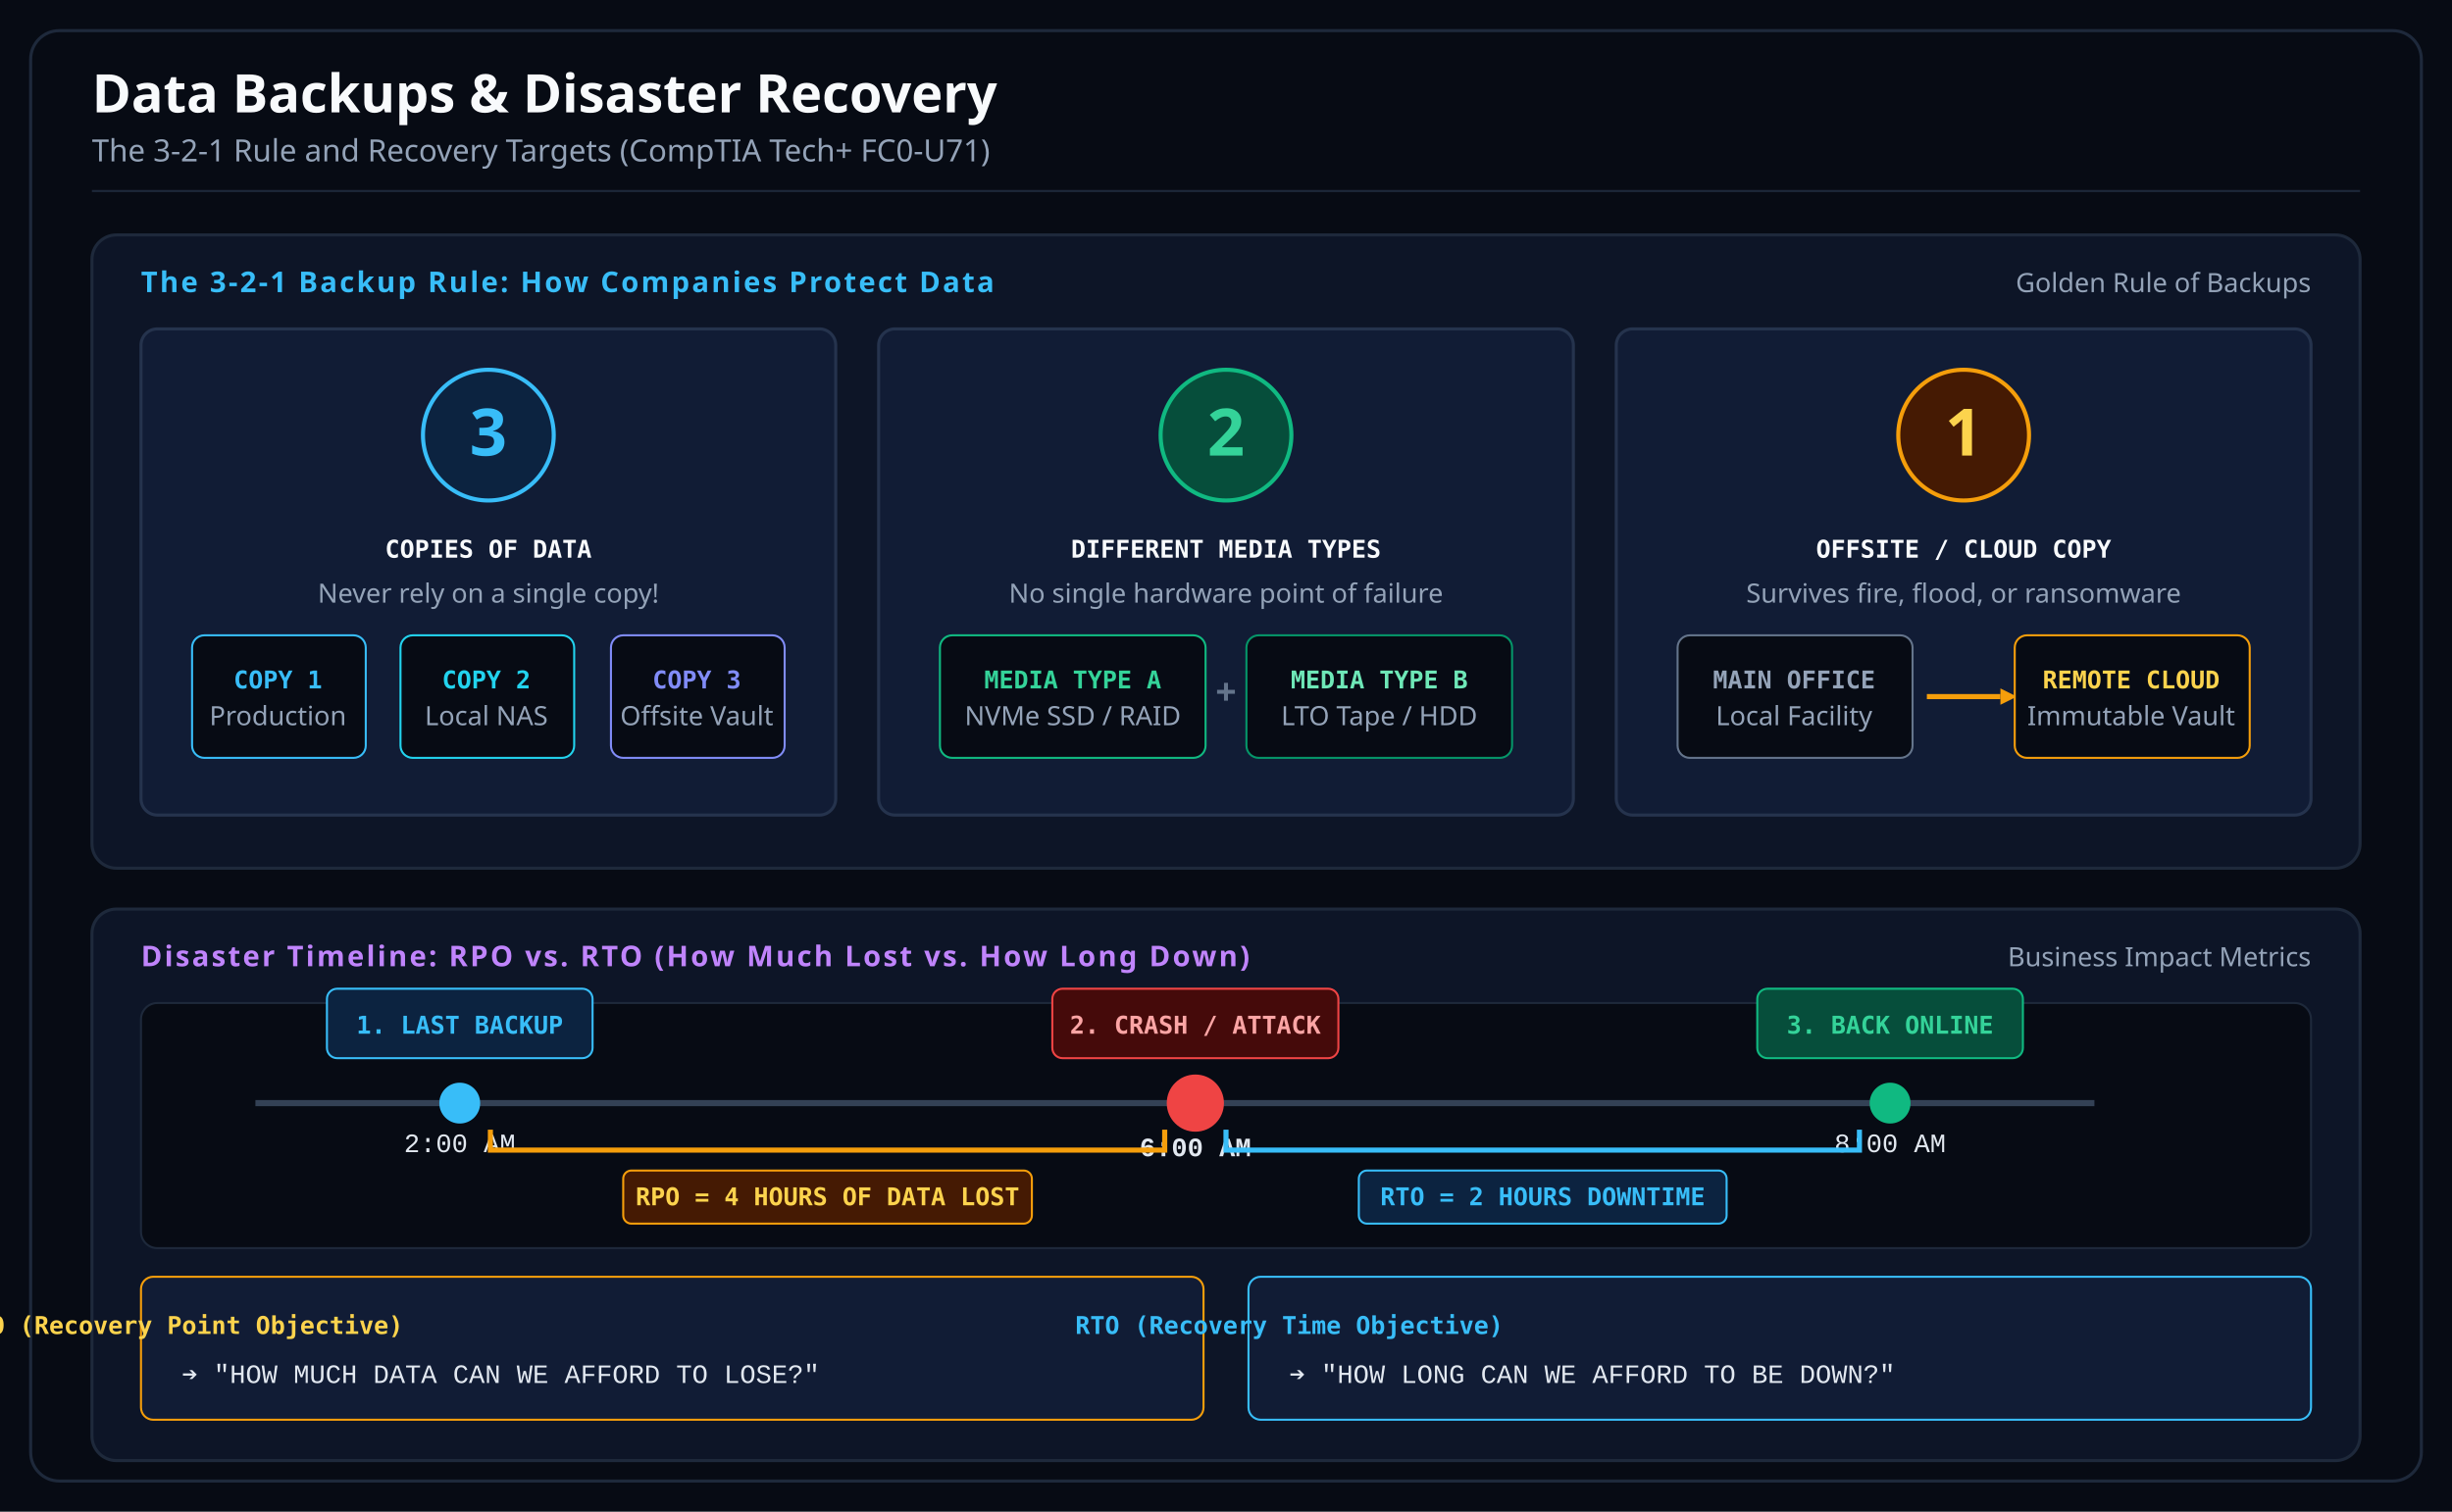
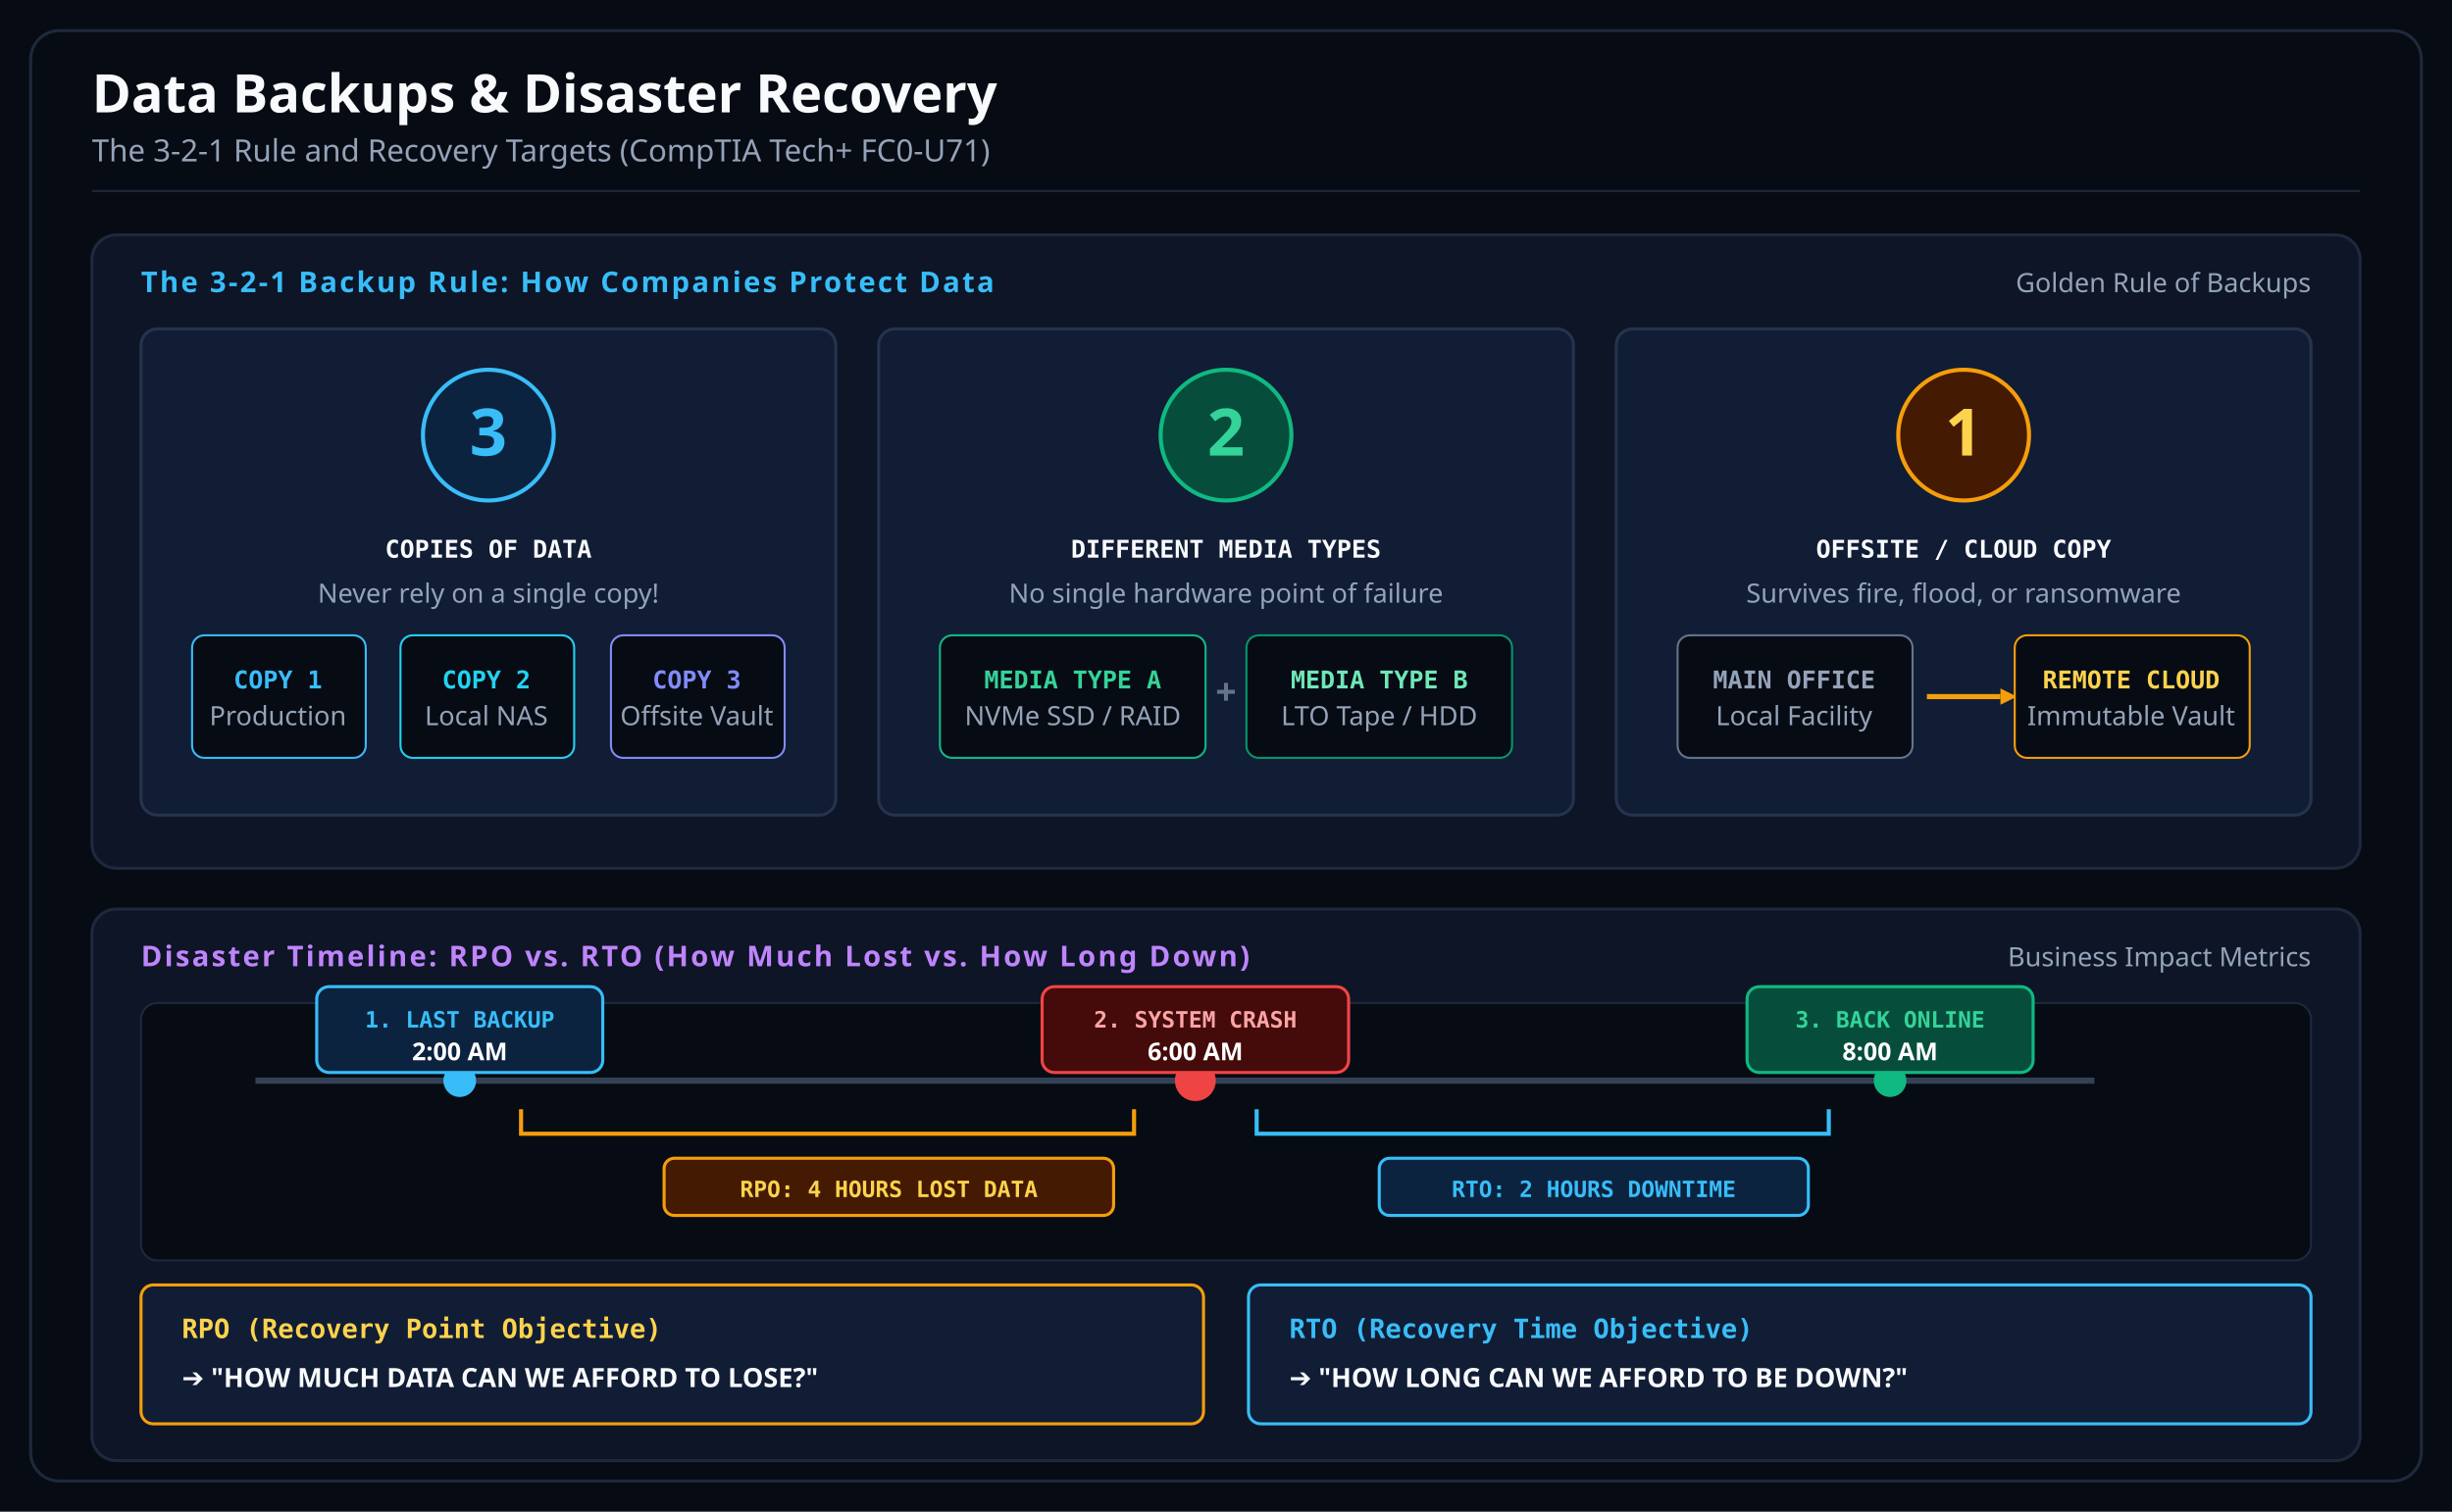
<svg xmlns="http://www.w3.org/2000/svg" viewBox="0 0 1200 740" width="1200" height="740">
  <defs>
    <style>
      .bg { fill: #070b14; }
      .card-bg { fill: #0d1527; stroke: #1e293b; stroke-width: 1.5; rx: 12px; }
      .inner-card { fill: #111c35; stroke: #25334d; stroke-width: 1.5; rx: 8px; }
      .text-title { font-family: 'Segoe UI', -apple-system, sans-serif; font-size: 26px; font-weight: 700; fill: #f8fafc; }
      .text-subtitle { font-family: 'Segoe UI', -apple-system, sans-serif; font-size: 15px; fill: #94a3b8; }
      .text-section { font-family: 'Segoe UI', -apple-system, sans-serif; font-size: 14px; font-weight: 700; letter-spacing: 0.08em; text-transform: uppercase; }
      .text-label { font-family: 'Segoe UI', -apple-system, sans-serif; font-size: 13px; fill: #94a3b8; }
      .text-val-mono { font-family: 'JetBrains Mono', 'Courier New', monospace; font-size: 13px; fill: #e2e8f0; }
      .badge-text { font-family: 'JetBrains Mono', monospace; font-size: 12px; font-weight: 700; text-anchor: middle; }
    </style>
  </defs>
  <rect width="1200" height="740" class="bg" />
  <rect x="15" y="15" width="1170" height="710" rx="14" fill="none" stroke="#1e293b" stroke-width="1.5" />
  <g transform="translate(45, 55)">
    <text class="text-title" x="0" y="0">Data Backups &amp; Disaster Recovery</text>
    <text class="text-subtitle" x="0" y="24">The 3-2-1 Rule and Recovery Targets (CompTIA Tech+ FC0-U71)</text>
    <rect x="0" y="38" width="1110" height="1" fill="#1e293b" />
  </g>
  <g transform="translate(45, 115)">
    <rect width="1110" height="310" class="card-bg" stroke="#0284c7" />
    <text class="text-section" x="24" y="28" fill="#38bdf8">The 3-2-1 Backup Rule: How Companies Protect Data</text>
    <text class="text-label" text-anchor="end" x="1086" y="28">Golden Rule of Backups</text>
    <g transform="translate(24, 46)">
      <rect width="340" height="238" class="inner-card" stroke="#38bdf8" stroke-width="2" />
      <circle cx="170" cy="52" r="32" fill="#0c2340" stroke="#38bdf8" stroke-width="2" />
      <text x="170" y="62" font-family="'Segoe UI', sans-serif" font-size="32px" font-weight="900" fill="#38bdf8" text-anchor="middle">3</text>
      <text x="170" y="112" class="badge-text" font-size="16px" fill="#f8fafc">COPIES OF DATA</text>
      <text x="170" y="134" class="text-label" font-size="13px" fill="#93c5fd" text-anchor="middle">Never rely on a single copy!</text>
      <g transform="translate(25, 150)">
        <rect x="0" y="0" width="85" height="60" rx="6" fill="#070b14" stroke="#38bdf8" />
        <text x="42" y="26" class="badge-text" font-size="11px" fill="#38bdf8">COPY 1</text>
        <text x="42" y="44" class="text-label" font-size="10px" text-anchor="middle" fill="#cbd5e1">Production</text>
        <rect x="102" y="0" width="85" height="60" rx="6" fill="#070b14" stroke="#22d3ee" />
        <text x="144" y="26" class="badge-text" font-size="11px" fill="#22d3ee">COPY 2</text>
        <text x="144" y="44" class="text-label" font-size="10px" text-anchor="middle" fill="#cbd5e1">Local NAS</text>
        <rect x="205" y="0" width="85" height="60" rx="6" fill="#070b14" stroke="#818cf8" />
        <text x="247" y="26" class="badge-text" font-size="11px" fill="#818cf8">COPY 3</text>
        <text x="247" y="44" class="text-label" font-size="10px" text-anchor="middle" fill="#cbd5e1">Offsite Vault</text>
      </g>
    </g>
    <g transform="translate(385, 46)">
      <rect width="340" height="238" class="inner-card" stroke="#10b981" stroke-width="2" />
      <circle cx="170" cy="52" r="32" fill="#064e3b" stroke="#10b981" stroke-width="2" />
      <text x="170" y="62" font-family="'Segoe UI', sans-serif" font-size="32px" font-weight="900" fill="#34d399" text-anchor="middle">2</text>
      <text x="170" y="112" class="badge-text" font-size="16px" fill="#f8fafc">DIFFERENT MEDIA TYPES</text>
      <text x="170" y="134" class="text-label" font-size="13px" fill="#a7f3d0" text-anchor="middle">No single hardware point of failure</text>
      <g transform="translate(30, 150)">
        <rect x="0" y="0" width="130" height="60" rx="6" fill="#070b14" stroke="#10b981" />
        <text x="65" y="26" class="badge-text" font-size="12px" fill="#34d399">MEDIA TYPE A</text>
        <text x="65" y="44" class="text-label" font-size="11px" text-anchor="middle" fill="#cbd5e1">NVMe SSD / RAID</text>
        <text x="140" y="34" font-family="'Segoe UI', sans-serif" font-size="18px" font-weight="700" fill="#64748b" text-anchor="middle">+</text>
        <rect x="150" y="0" width="130" height="60" rx="6" fill="#070b14" stroke="#059669" />
        <text x="215" y="26" class="badge-text" font-size="12px" fill="#6ee7b7">MEDIA TYPE B</text>
        <text x="215" y="44" class="text-label" font-size="11px" text-anchor="middle" fill="#cbd5e1">LTO Tape / HDD</text>
      </g>
    </g>
    <g transform="translate(746, 46)">
      <rect width="340" height="238" class="inner-card" stroke="#f59e0b" stroke-width="2" />
      <circle cx="170" cy="52" r="32" fill="#451a03" stroke="#f59e0b" stroke-width="2" />
      <text x="170" y="62" font-family="'Segoe UI', sans-serif" font-size="32px" font-weight="900" fill="#fcd34d" text-anchor="middle">1</text>
      <text x="170" y="112" class="badge-text" font-size="16px" fill="#f8fafc">OFFSITE / CLOUD COPY</text>
      <text x="170" y="134" class="text-label" font-size="13px" fill="#fde68a" text-anchor="middle">Survives fire, flood, or ransomware</text>
      <g transform="translate(30, 150)">
        <rect x="0" y="0" width="115" height="60" rx="6" fill="#070b14" stroke="#64748b" />
        <text x="57" y="26" class="badge-text" font-size="11px" fill="#94a3b8">MAIN OFFICE</text>
        <text x="57" y="44" class="text-label" font-size="10px" text-anchor="middle" fill="#cbd5e1">Local Facility</text>
        <path d="M 122 30 L 158 30" stroke="#f59e0b" stroke-width="2.5" />
        <polygon points="158,26 166,30 158,34" fill="#f59e0b" />
        <rect x="165" y="0" width="115" height="60" rx="6" fill="#070b14" stroke="#f59e0b" />
        <text x="222" y="26" class="badge-text" font-size="11px" fill="#fcd34d">REMOTE CLOUD</text>
        <text x="222" y="44" class="text-label" font-size="10px" text-anchor="middle" fill="#fde68a">Immutable Vault</text>
      </g>
    </g>
  </g>
  <g transform="translate(45, 445)">
    <rect width="1110" height="270" class="card-bg" stroke="#8b5cf6" />
    <text class="text-section" x="24" y="28" fill="#c084fc">Disaster Timeline: RPO vs. RTO (How Much Lost vs. How Long Down)</text>
    <text class="text-label" text-anchor="end" x="1086" y="28">Business Impact Metrics</text>
-     <rect x="24" y="46" width="1062" height="120" rx="8" fill="#070b14" stroke="#1e293b" />
-     <line x1="80" y1="95" x2="980" y2="95" stroke="#334155" stroke-width="3" />
-     <g transform="translate(180, 95)">
-       <circle cx="0" cy="0" r="10" fill="#38bdf8" />
-       <rect x="-65" y="-56" width="130" height="34" rx="5" fill="#0c2340" stroke="#38bdf8" />
-       <text x="0" y="-34" class="badge-text" font-size="11px" fill="#38bdf8">1. LAST BACKUP</text>
-       <text x="0" y="24" class="text-val-mono" font-size="12px" text-anchor="middle" fill="#94a3b8">2:00 AM</text>
+     <rect x="24" y="46" width="1062" height="126" rx="8" fill="#070b14" stroke="#1e293b" />
+     <line x1="80" y1="84" x2="980" y2="84" stroke="#334155" stroke-width="3" />
+     <g transform="translate(180, 84)">
+       <circle cx="0" cy="0" r="8" fill="#38bdf8" />
+       <rect x="-70" y="-46" width="140" height="42" rx="6" fill="#0c2340" stroke="#38bdf8" stroke-width="1.5" />
+       <text x="0" y="-26" text-anchor="middle" font-family="'JetBrains Mono', monospace" font-size="11px" font-weight="700" fill="#38bdf8">1. LAST BACKUP</text>
+       <text x="0" y="-10" text-anchor="middle" font-family="'Segoe UI', sans-serif" font-size="12px" font-weight="700" fill="#ffffff">2:00 AM</text>
    </g>
-     <g transform="translate(540, 95)">
-       <circle cx="0" cy="0" r="14" fill="#ef4444" />
-       <rect x="-70" y="-56" width="140" height="34" rx="5" fill="#450a0a" stroke="#ef4444" />
-       <text x="0" y="-34" class="badge-text" font-size="12px" fill="#fca5a5">2. CRASH / ATTACK</text>
-       <text x="0" y="26" class="text-val-mono" font-size="12px" font-weight="700" text-anchor="middle" fill="#f87171">6:00 AM</text>
+     <g transform="translate(540, 84)">
+       <circle cx="0" cy="0" r="10" fill="#ef4444" />
+       <rect x="-75" y="-46" width="150" height="42" rx="6" fill="#450a0a" stroke="#ef4444" stroke-width="1.5" />
+       <text x="0" y="-26" text-anchor="middle" font-family="'JetBrains Mono', monospace" font-size="11px" font-weight="700" fill="#fca5a5">2. SYSTEM CRASH</text>
+       <text x="0" y="-10" text-anchor="middle" font-family="'Segoe UI', sans-serif" font-size="12px" font-weight="700" fill="#ffffff">6:00 AM</text>
    </g>
-     <g transform="translate(880, 95)">
-       <circle cx="0" cy="0" r="10" fill="#10b981" />
-       <rect x="-65" y="-56" width="130" height="34" rx="5" fill="#064e3b" stroke="#10b981" />
-       <text x="0" y="-34" class="badge-text" font-size="11px" fill="#34d399">3. BACK ONLINE</text>
-       <text x="0" y="24" class="text-val-mono" font-size="12px" text-anchor="middle" fill="#94a3b8">8:00 AM</text>
+     <g transform="translate(880, 84)">
+       <circle cx="0" cy="0" r="8" fill="#10b981" />
+       <rect x="-70" y="-46" width="140" height="42" rx="6" fill="#064e3b" stroke="#10b981" stroke-width="1.5" />
+       <text x="0" y="-26" text-anchor="middle" font-family="'JetBrains Mono', monospace" font-size="11px" font-weight="700" fill="#34d399">3. BACK ONLINE</text>
+       <text x="0" y="-10" text-anchor="middle" font-family="'Segoe UI', sans-serif" font-size="12px" font-weight="700" fill="#ffffff">8:00 AM</text>
    </g>
-     <path d="M 195 108 L 195 118 L 525 118 L 525 108" fill="none" stroke="#f59e0b" stroke-width="2.5" />
-     <rect x="260" y="128" width="200" height="26" rx="4" fill="#451a03" stroke="#f59e0b" />
-     <text x="360" y="145" class="badge-text" font-size="11px" fill="#fcd34d">RPO = 4 HOURS OF DATA LOST</text>
-     <path d="M 555 108 L 555 118 L 865 118 L 865 108" fill="none" stroke="#38bdf8" stroke-width="2.5" />
-     <rect x="620" y="128" width="180" height="26" rx="4" fill="#0c2340" stroke="#38bdf8" />
-     <text x="710" y="145" class="badge-text" font-size="11px" fill="#38bdf8">RTO = 2 HOURS DOWNTIME</text>
-     <g transform="translate(24, 180)">
-       <rect x="0" y="0" width="520" height="70" rx="6" fill="#111c35" stroke="#f59e0b" />
-       <text x="20" y="28" class="badge-text" font-size="14px" fill="#fcd34d">RPO (Recovery Point Objective)</text>
-       <text x="20" y="52" class="text-val-mono" font-size="13px" fill="#f8fafc">➔ "HOW MUCH DATA CAN WE AFFORD TO LOSE?"</text>
-       <rect x="542" y="0" width="520" height="70" rx="6" fill="#111c35" stroke="#38bdf8" />
-       <text x="562" y="28" class="badge-text" font-size="14px" fill="#38bdf8">RTO (Recovery Time Objective)</text>
-       <text x="562" y="52" class="text-val-mono" font-size="13px" fill="#f8fafc">➔ "HOW LONG CAN WE AFFORD TO BE DOWN?"</text>
+     <path d="M 210 98 L 210 110 L 510 110 L 510 98" fill="none" stroke="#f59e0b" stroke-width="2" />
+     <rect x="280" y="122" width="220" height="28" rx="5" fill="#451a03" stroke="#f59e0b" stroke-width="1.5" />
+     <text x="390" y="141" text-anchor="middle" font-family="'JetBrains Mono', monospace" font-size="11px" font-weight="700" fill="#fcd34d">RPO: 4 HOURS LOST DATA</text>
+     <path d="M 570 98 L 570 110 L 850 110 L 850 98" fill="none" stroke="#38bdf8" stroke-width="2" />
+     <rect x="630" y="122" width="210" height="28" rx="5" fill="#0c2340" stroke="#38bdf8" stroke-width="1.5" />
+     <text x="735" y="141" text-anchor="middle" font-family="'JetBrains Mono', monospace" font-size="11px" font-weight="700" fill="#38bdf8">RTO: 2 HOURS DOWNTIME</text>
+     <g transform="translate(24, 184)">
+       <rect x="0" y="0" width="520" height="68" rx="6" fill="#111c35" stroke="#f59e0b" stroke-width="1.5" />
+       <text x="20" y="26" text-anchor="start" font-family="'JetBrains Mono', monospace" font-size="13px" font-weight="700" fill="#fcd34d">RPO (Recovery Point Objective)</text>
+       <text x="20" y="50" text-anchor="start" font-family="'Segoe UI', sans-serif" font-size="13px" font-weight="600" fill="#f8fafc">➔ "HOW MUCH DATA CAN WE AFFORD TO LOSE?"</text>
+       <rect x="542" y="0" width="520" height="68" rx="6" fill="#111c35" stroke="#38bdf8" stroke-width="1.5" />
+       <text x="562" y="26" text-anchor="start" font-family="'JetBrains Mono', monospace" font-size="13px" font-weight="700" fill="#38bdf8">RTO (Recovery Time Objective)</text>
+       <text x="562" y="50" text-anchor="start" font-family="'Segoe UI', sans-serif" font-size="13px" font-weight="600" fill="#f8fafc">➔ "HOW LONG CAN WE AFFORD TO BE DOWN?"</text>
    </g>
  </g>
</svg>
